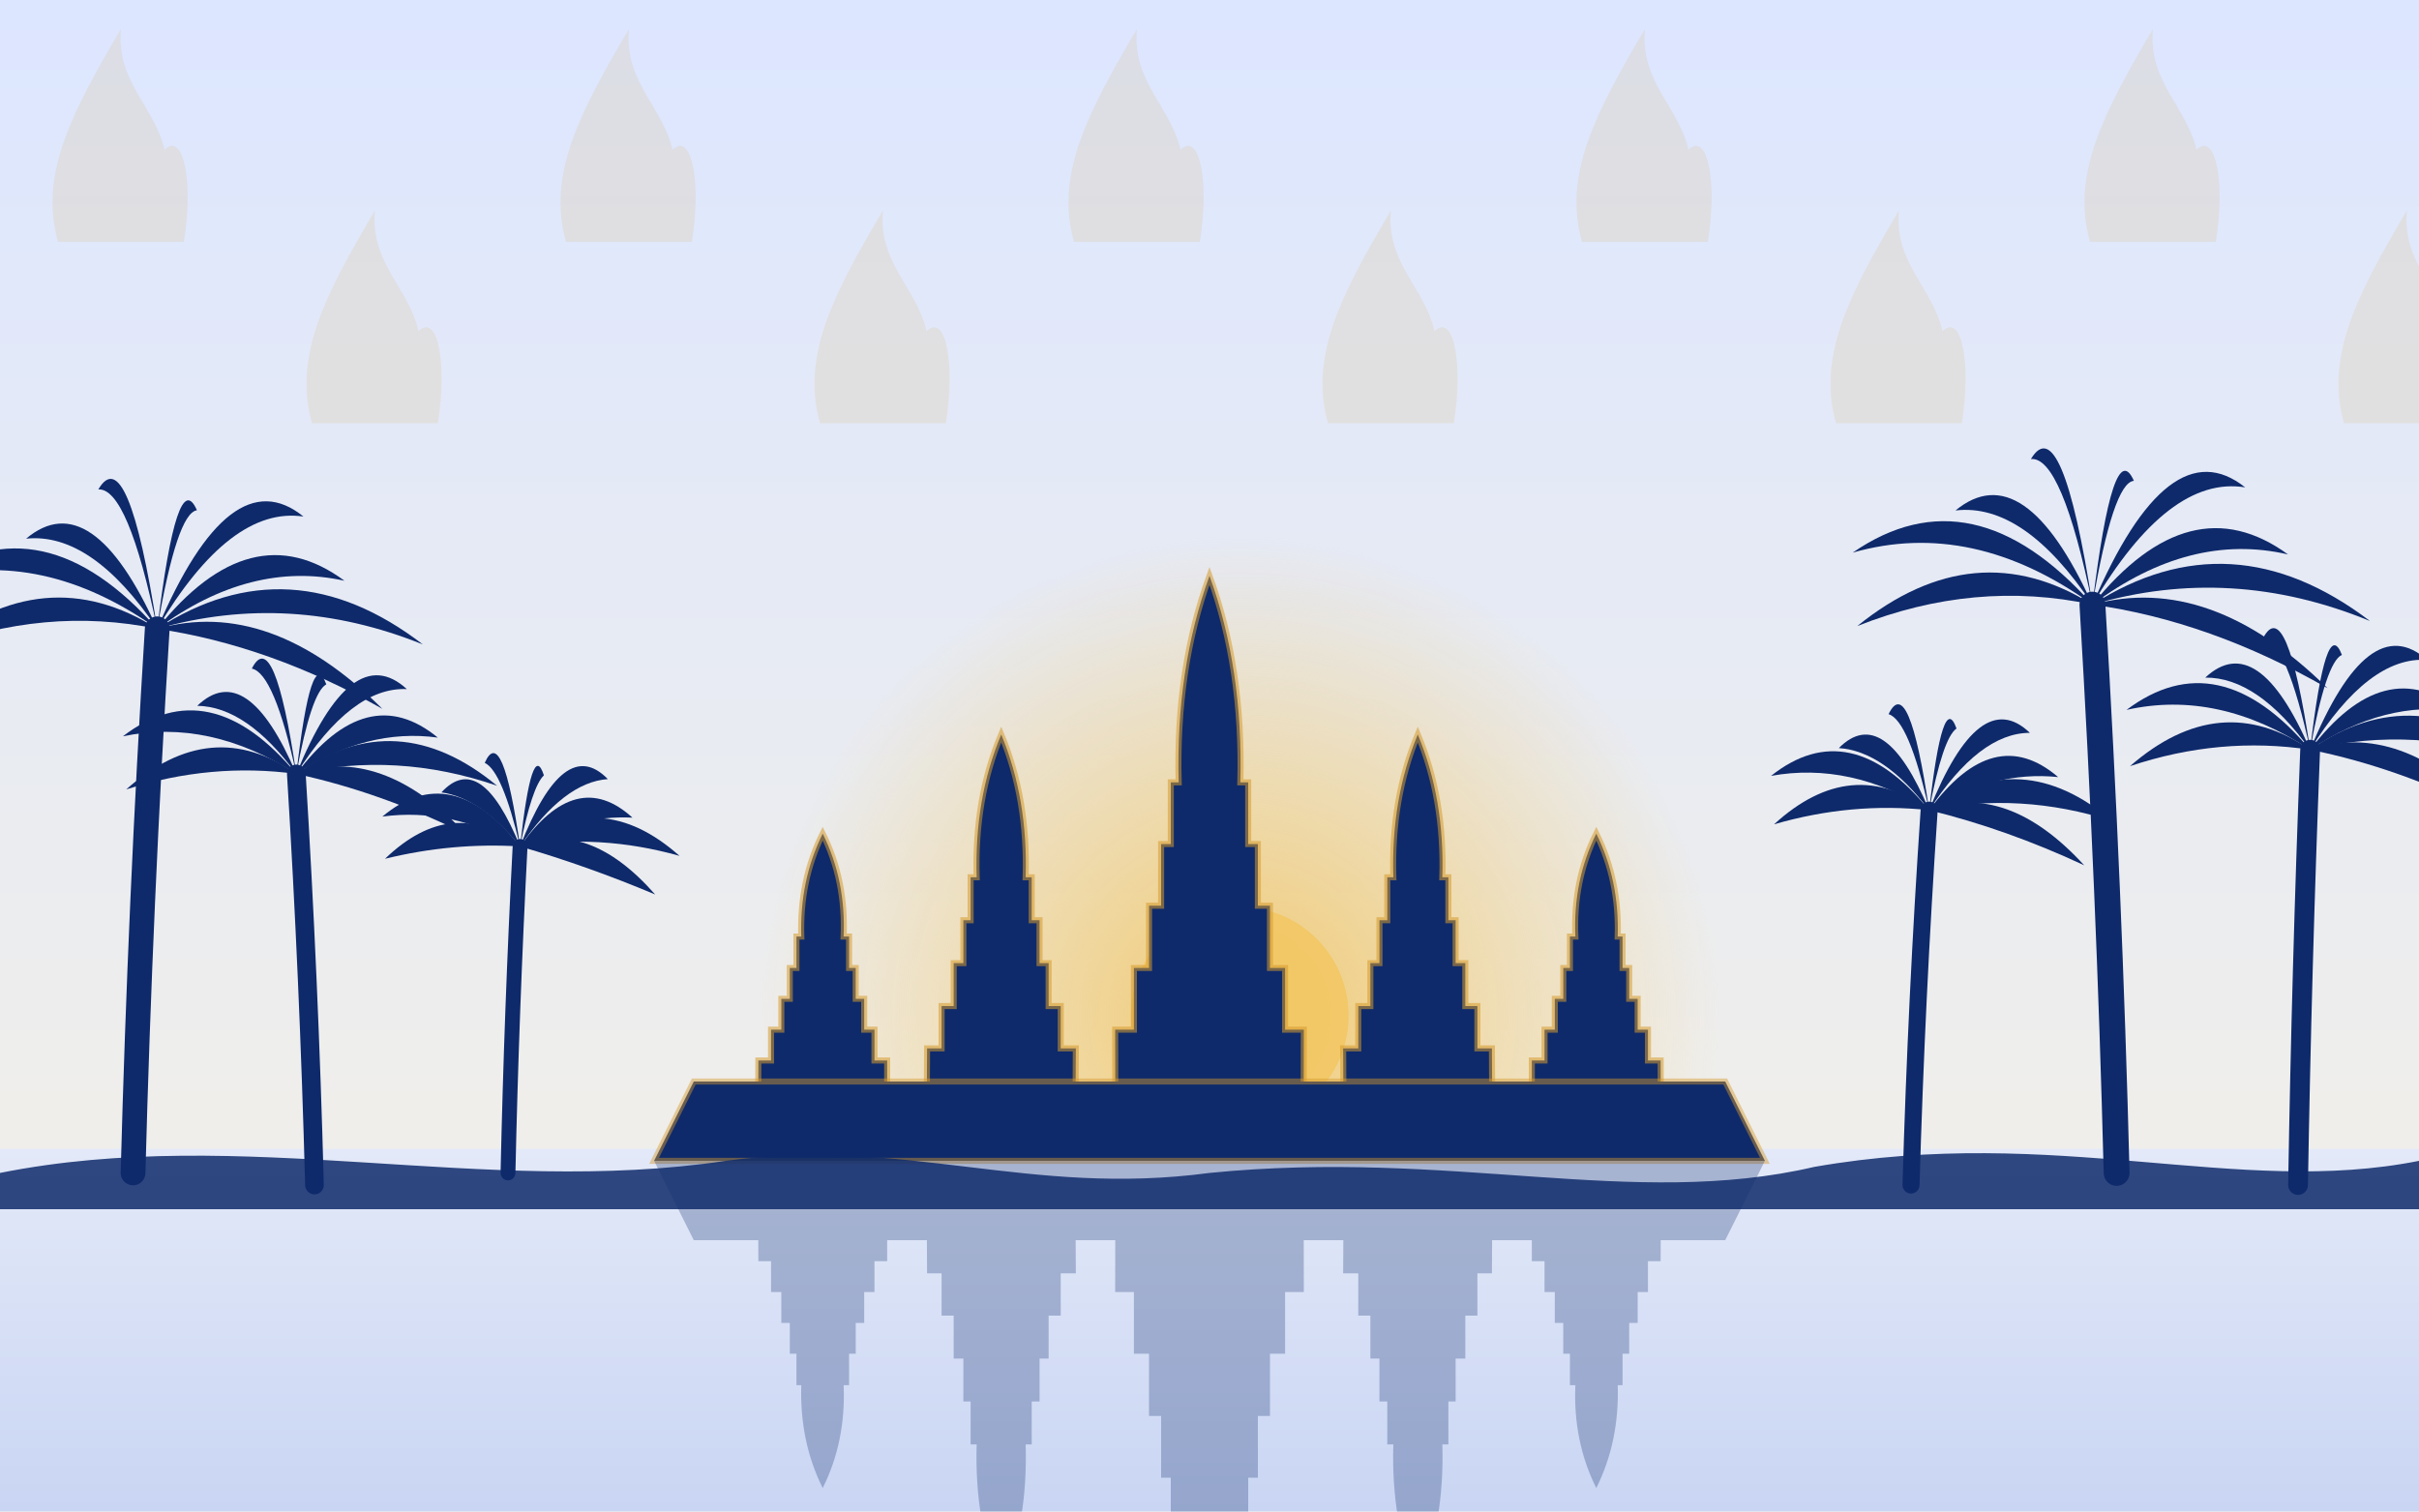
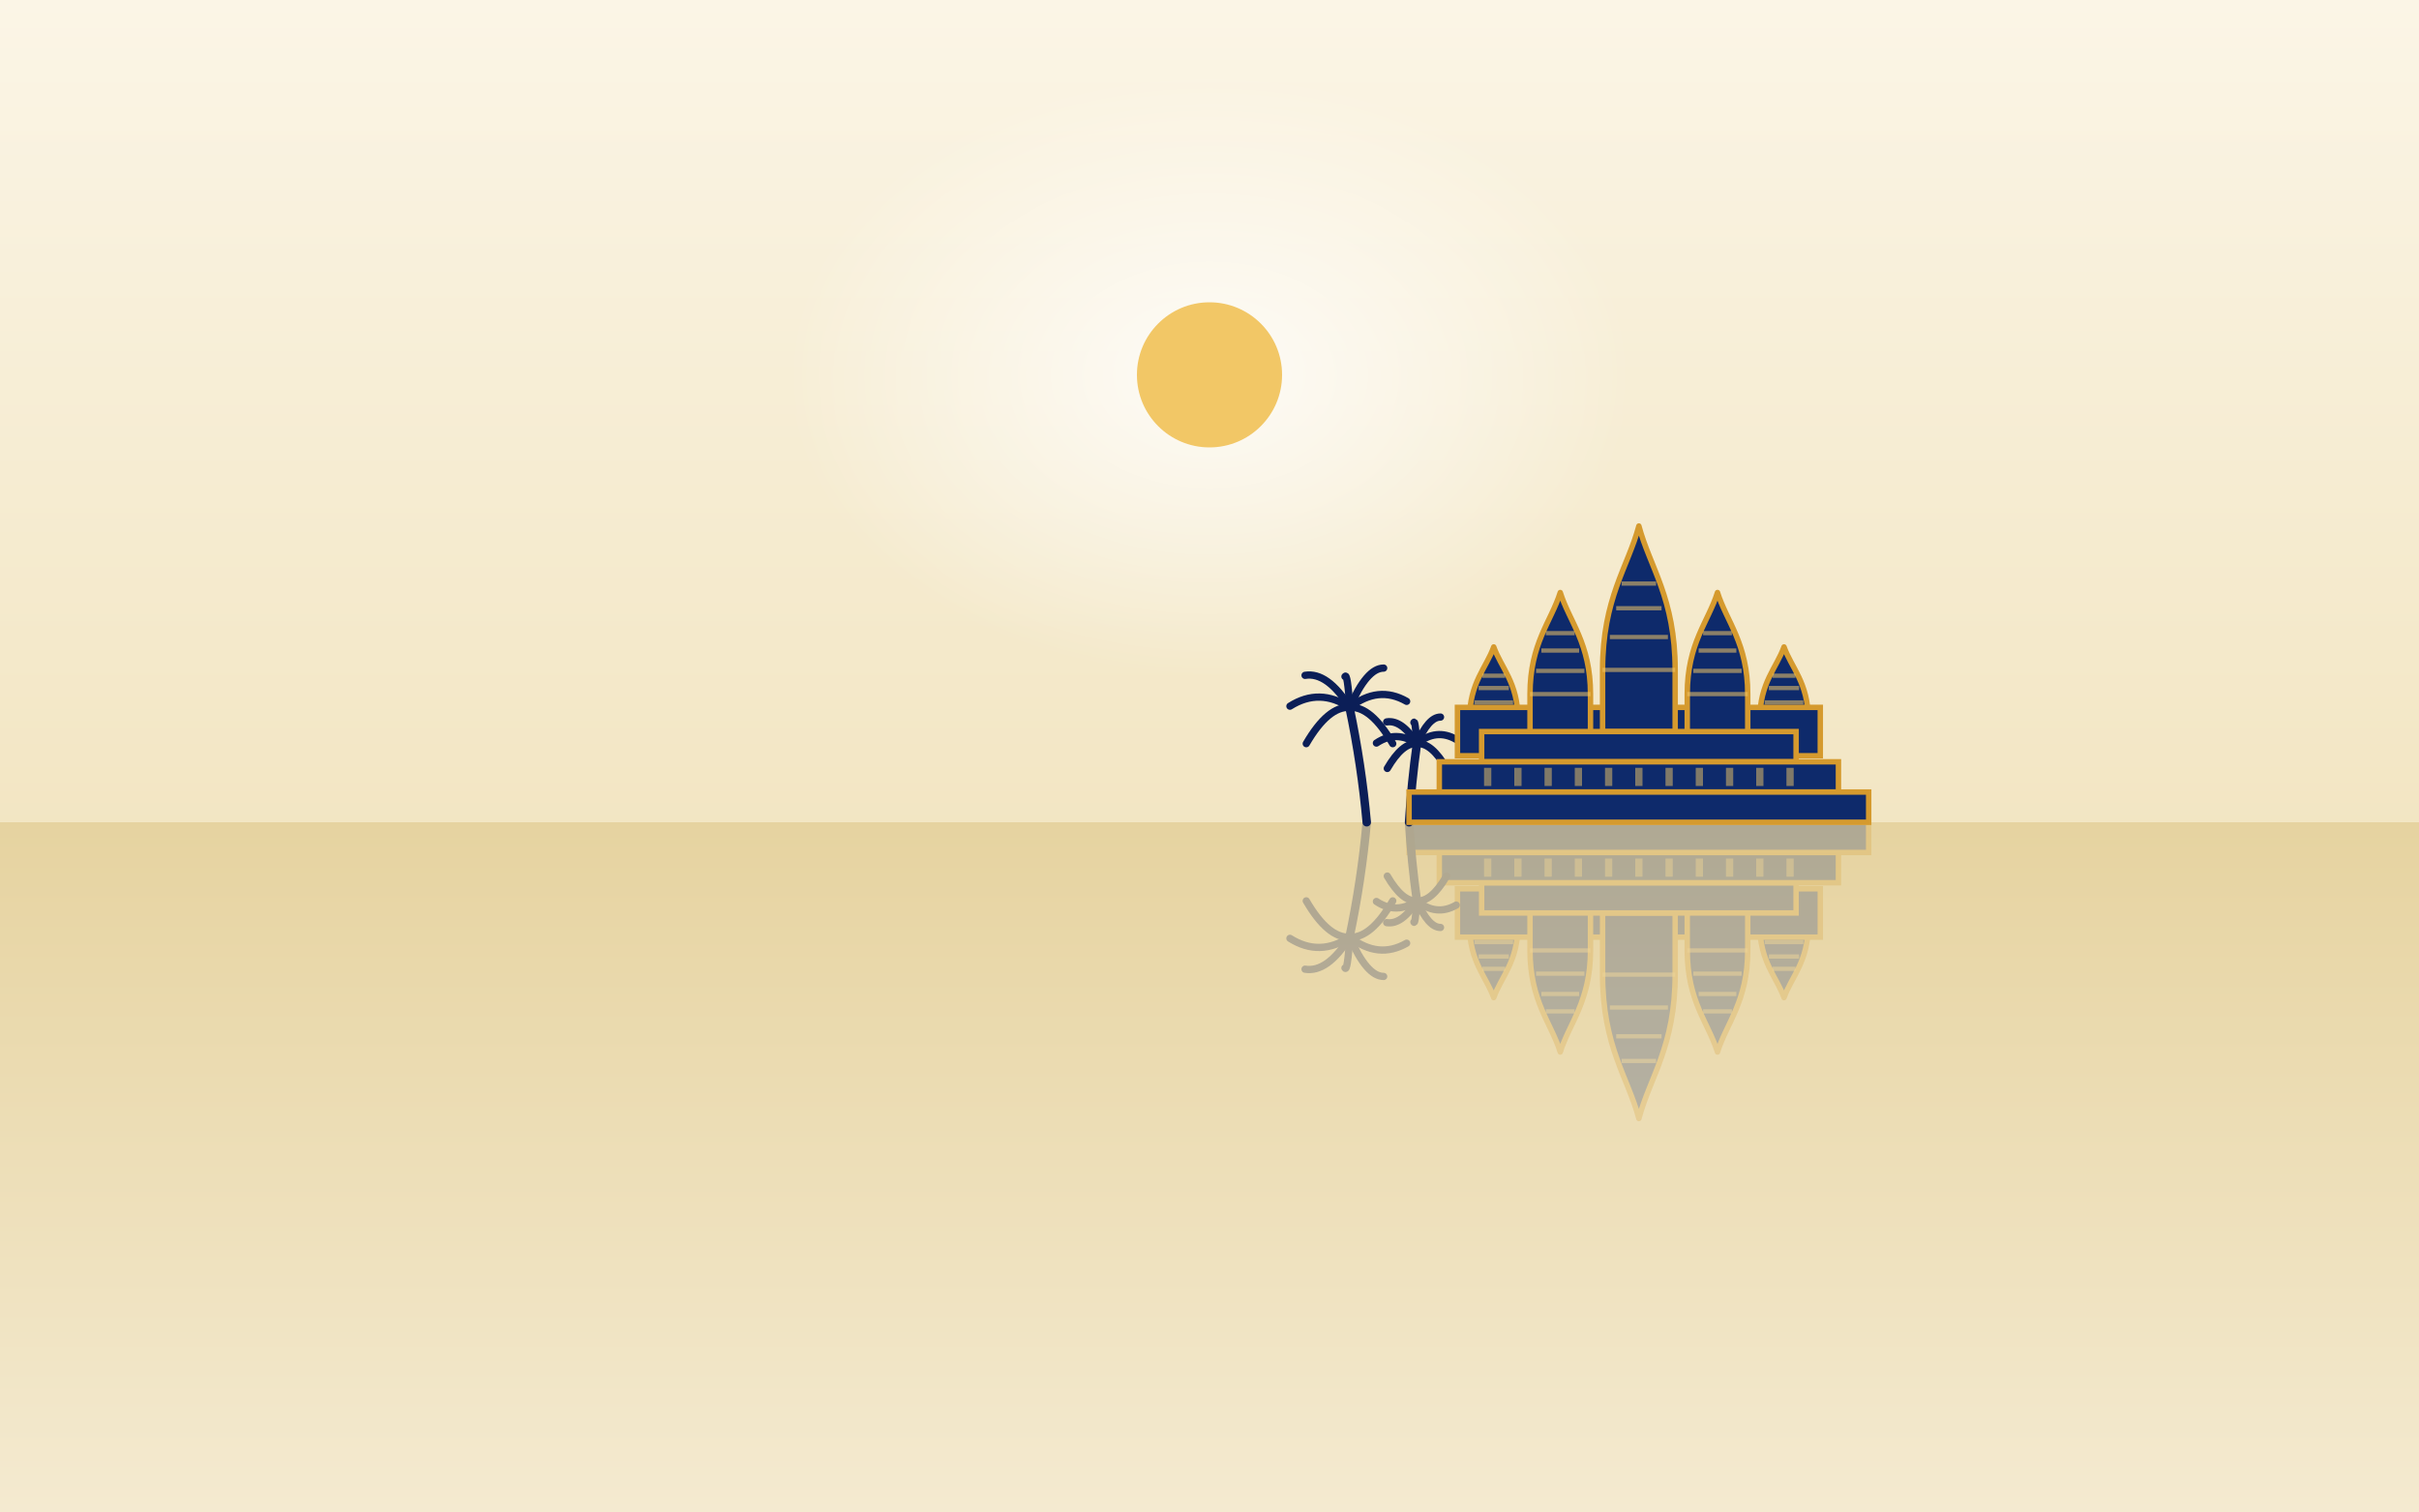
<svg xmlns="http://www.w3.org/2000/svg" viewBox="0 0 400 250" preserveAspectRatio="xMidYMid slice" aria-hidden="true">
  <defs>
-     <linearGradient id="s1sky" x1="0" y1="0" x2="0" y2="1">
-       <stop offset="0" stop-color="#DCE6FF" />
-       <stop offset="1" stop-color="#F6F1E4" />
+     <linearGradient id="sky" x1="0" y1="0" x2="0" y2="1">
+       <stop offset="0" stop-color="#FBF5E6" />
+       <stop offset="1" stop-color="#EBD9A6" />
    </linearGradient>
-     <linearGradient id="s1water" x1="0" y1="0" x2="0" y2="1">
-       <stop offset="0" stop-color="#E3E9F8" />
-       <stop offset="1" stop-color="#C9D5F3" />
+     <linearGradient id="wat" x1="0" y1="0" x2="0" y2="1">
+       <stop offset="0" stop-color="#E6D3A0" />
+       <stop offset="1" stop-color="#F4EAD0" />
    </linearGradient>
-     <radialGradient id="s1glow" cx=".5" cy=".5" r=".5">
-       <stop offset="0" stop-color="#F2C766" stop-opacity=".9" />
-       <stop offset="1" stop-color="#F2C766" stop-opacity="0" />
+     <radialGradient id="g" cx=".5" cy=".5" r=".5">
+       <stop offset="0" stop-color="#FFFFFF" stop-opacity="0.8" />
+       <stop offset="1" stop-color="#FFFFFF" stop-opacity="0" />
    </radialGradient>
  </defs>
-   <rect width="400" height="250" fill="url(#s1sky)" />
-   <circle cx="205" cy="168" r="80" fill="url(#s1glow)" />
-   <circle cx="205" cy="168" r="18" fill="#F2C766" opacity=".95" />
-   <path d="M-13 0C-17-14-10-27 0-44C-1-33 7-28 9-19C13-23 15-12 13 0Z" fill="#D59A2E" opacity="0.12" transform="translate(20 40) scale(.8)" />
-   <path d="M-13 0C-17-14-10-27 0-44C-1-33 7-28 9-19C13-23 15-12 13 0Z" fill="#D59A2E" opacity="0.12" transform="translate(62 70) scale(.8)" />
-   <path d="M-13 0C-17-14-10-27 0-44C-1-33 7-28 9-19C13-23 15-12 13 0Z" fill="#D59A2E" opacity="0.12" transform="translate(104 40) scale(.8)" />
-   <path d="M-13 0C-17-14-10-27 0-44C-1-33 7-28 9-19C13-23 15-12 13 0Z" fill="#D59A2E" opacity="0.12" transform="translate(146 70) scale(.8)" />
-   <path d="M-13 0C-17-14-10-27 0-44C-1-33 7-28 9-19C13-23 15-12 13 0Z" fill="#D59A2E" opacity="0.12" transform="translate(188 40) scale(.8)" />
-   <path d="M-13 0C-17-14-10-27 0-44C-1-33 7-28 9-19C13-23 15-12 13 0Z" fill="#D59A2E" opacity="0.12" transform="translate(230 70) scale(.8)" />
-   <path d="M-13 0C-17-14-10-27 0-44C-1-33 7-28 9-19C13-23 15-12 13 0Z" fill="#D59A2E" opacity="0.12" transform="translate(272 40) scale(.8)" />
-   <path d="M-13 0C-17-14-10-27 0-44C-1-33 7-28 9-19C13-23 15-12 13 0Z" fill="#D59A2E" opacity="0.12" transform="translate(314 70) scale(.8)" />
-   <path d="M-13 0C-17-14-10-27 0-44C-1-33 7-28 9-19C13-23 15-12 13 0Z" fill="#D59A2E" opacity="0.12" transform="translate(356 40) scale(.8)" />
-   <path d="M-13 0C-17-14-10-27 0-44C-1-33 7-28 9-19C13-23 15-12 13 0Z" fill="#D59A2E" opacity="0.12" transform="translate(398 70) scale(.8)" />
-   <rect y="190" width="400" height="60" fill="url(#s1water)" />
-   <g>
-     <path d="M125.38 180.52L125.4 175.4L127.5 175.4L127.5 170.3L129.2 170.3L129.2 165.2L130.6 165.2L130.6 160.1L131.7 160.1L131.7 154.9L132.5 154.9Q132.2 145.6 136.04 137.88Q139.9 145.6 139.5 154.9L139.5 154.9L140.4 154.9L140.4 160.1L141.5 160.1L141.5 165.2L142.9 165.2L142.9 170.3L144.6 170.3L144.6 175.4L146.7 175.4L146.7 180.52Z" fill="#0E2A6B" stroke="#D59A2E" stroke-width="1" stroke-opacity=".55" />
-     <path d="M253.3 180.52L253.3 175.4L255.4 175.4L255.4 170.3L257.1 170.3L257.1 165.2L258.5 165.2L258.5 160.1L259.6 160.1L259.6 154.9L260.5 154.9Q260.1 145.6 263.96 137.88Q267.8 145.6 267.5 154.9L267.5 154.9L268.3 154.9L268.3 160.1L269.4 160.1L269.4 165.2L270.8 165.2L270.8 170.3L272.5 170.3L272.5 175.4L274.6 175.4L274.62 180.52Z" fill="#0E2A6B" stroke="#D59A2E" stroke-width="1" stroke-opacity=".55" />
-     <path d="M153.26 180.52L153.3 173.4L155.7 173.4L155.7 166.4L157.7 166.4L157.7 159.3L159.3 159.3L159.3 152.2L160.5 152.2L160.5 145.1L161.5 145.1Q161.1 132.1 165.56 121.48Q170.0 132.1 169.6 145.1L169.6 145.1L170.6 145.1L170.6 152.2L171.9 152.2L171.9 159.3L173.4 159.3L173.4 166.4L175.4 166.4L175.4 173.4L177.9 173.4L177.86 180.52Z" fill="#0E2A6B" stroke="#D59A2E" stroke-width="1" stroke-opacity=".55" />
-     <path d="M222.14 180.52L222.1 173.4L224.6 173.4L224.6 166.4L226.6 166.4L226.6 159.3L228.1 159.3L228.1 152.2L229.4 152.2L229.4 145.1L230.4 145.1Q230.0 132.1 234.44 121.48Q238.9 132.1 238.5 145.1L238.5 145.1L239.5 145.1L239.5 152.2L240.7 152.2L240.7 159.3L242.3 159.3L242.3 166.4L244.3 166.4L244.3 173.4L246.7 173.4L246.74 180.52Z" fill="#0E2A6B" stroke="#D59A2E" stroke-width="1" stroke-opacity=".55" />
-     <path d="M184.42 180.52L184.4 170.3L187.5 170.3L187.5 160.1L190.0 160.1L190.0 149.8L192.0 149.8L192.0 139.6L193.6 139.6L193.6 129.4L194.9 129.4Q194.4 110.6 200 95.24Q205.6 110.6 205.1 129.4L205.1 129.4L206.4 129.4L206.4 139.6L208.0 139.6L208.0 149.8L210.0 149.8L210.0 160.1L212.5 160.1L212.5 170.3L215.6 170.3L215.58 180.52Z" fill="#0E2A6B" stroke="#D59A2E" stroke-width="1" stroke-opacity=".55" />
-     <path d="M108.16 192L114.72 178.88H285.28L291.84 192Z" fill="#0E2A6B" stroke="#D59A2E" stroke-width="1" stroke-opacity=".45" />
+   <rect width="400" height="250" fill="url(#sky)" />
+   <ellipse cx="200" cy="62" rx="70" ry="50" fill="url(#g)" />
+   <circle cx="200" cy="62" r="12" fill="#F2C766" />
+   <rect x="0" y="136" width="400" height="114" fill="url(#wat)" />
+   <g opacity="0.25" transform="translate(0 272) scale(1 -1)">
+     <path d="M243.0 124.0L243.0 118.9C243.0 112.95 245.8 110.4 247.0 107.0C248.2 110.4 251.0 112.95 251.0 118.9L251.0 124.0Z" fill="#0E2A6B" stroke="#D59A2E" stroke-width=".9" stroke-linejoin="round" />
+     <path d="M243.00 118.90H251.00" stroke="#F2C766" stroke-width=".7" opacity=".55" />
+     <path d="M243.80 116.18H250.20" stroke="#F2C766" stroke-width=".7" opacity=".55" />
+     <path d="M244.50 113.80H249.50" stroke="#F2C766" stroke-width=".7" opacity=".55" />
+     <path d="M245.10 111.76H248.90" stroke="#F2C766" stroke-width=".7" opacity=".55" />
+     <path d="M291.0 124.0L291.0 118.9C291.0 112.95 293.8 110.4 295.0 107.0C296.2 110.4 299.0 112.95 299.0 118.9L299.0 124.0Z" fill="#0E2A6B" stroke="#D59A2E" stroke-width=".9" stroke-linejoin="round" />
+     <path d="M291.00 118.90H299.00" stroke="#F2C766" stroke-width=".7" opacity=".55" />
+     <path d="M291.80 116.18H298.20" stroke="#F2C766" stroke-width=".7" opacity=".55" />
+     <path d="M292.50 113.80H297.50" stroke="#F2C766" stroke-width=".7" opacity=".55" />
+     <path d="M293.10 111.76H296.90" stroke="#F2C766" stroke-width=".7" opacity=".55" />
+     <rect x="241.0" y="117.0" width="60.0" height="8.0" fill="#0E2A6B" stroke="#D59A2E" stroke-width=".9" />
+     <path d="M253.0 122.0L253.0 114.8C253.0 106.4 256.5 102.8 258.0 98.0C259.5 102.8 263.0 106.4 263.0 114.8L263.0 122.0Z" fill="#0E2A6B" stroke="#D59A2E" stroke-width=".9" stroke-linejoin="round" />
+     <path d="M253.00 114.80H263.00" stroke="#F2C766" stroke-width=".7" opacity=".55" />
+     <path d="M254.00 110.96H262.00" stroke="#F2C766" stroke-width=".7" opacity=".55" />
+     <path d="M254.88 107.60H261.12" stroke="#F2C766" stroke-width=".7" opacity=".55" />
+     <path d="M255.62 104.72H260.38" stroke="#F2C766" stroke-width=".7" opacity=".55" />
+     <path d="M279.0 122.0L279.0 114.8C279.0 106.4 282.5 102.8 284.0 98.0C285.5 102.8 289.0 106.4 289.0 114.8L289.0 122.0Z" fill="#0E2A6B" stroke="#D59A2E" stroke-width=".9" stroke-linejoin="round" />
+     <path d="M279.00 114.80H289.00" stroke="#F2C766" stroke-width=".7" opacity=".55" />
+     <path d="M280.00 110.96H288.00" stroke="#F2C766" stroke-width=".7" opacity=".55" />
+     <path d="M280.88 107.60H287.12" stroke="#F2C766" stroke-width=".7" opacity=".55" />
+     <path d="M281.62 104.72H286.38" stroke="#F2C766" stroke-width=".7" opacity=".55" />
+     <path d="M265.0 121.0L265.0 110.8C265.0 98.9 269.2 93.8 271 87.0C272.8 93.8 277.0 98.9 277.0 110.8L277.0 121.0Z" fill="#0E2A6B" stroke="#D59A2E" stroke-width=".9" stroke-linejoin="round" />
+     <path d="M265.00 110.80H277.00" stroke="#F2C766" stroke-width=".7" opacity=".55" />
+     <path d="M266.20 105.36H275.80" stroke="#F2C766" stroke-width=".7" opacity=".55" />
+     <path d="M267.25 100.60H274.75" stroke="#F2C766" stroke-width=".7" opacity=".55" />
+     <path d="M268.15 96.52H273.85" stroke="#F2C766" stroke-width=".7" opacity=".55" />
+     <rect x="245.0" y="121.0" width="52.0" height="5.0" fill="#0E2A6B" stroke="#D59A2E" stroke-width=".9" />
+     <rect x="238.0" y="126.0" width="66.0" height="5.0" fill="#0E2A6B" stroke="#D59A2E" stroke-width=".9" />
+     <rect x="233.0" y="131.0" width="76.0" height="5.0" fill="#0E2A6B" stroke="#D59A2E" stroke-width=".9" />
+     <rect x="245.40" y="127.00" width="1.2" height="3.00" fill="#F2C766" opacity=".5" />
+     <rect x="250.40" y="127.00" width="1.2" height="3.00" fill="#F2C766" opacity=".5" />
+     <rect x="255.40" y="127.00" width="1.2" height="3.00" fill="#F2C766" opacity=".5" />
+     <rect x="260.40" y="127.00" width="1.2" height="3.00" fill="#F2C766" opacity=".5" />
+     <rect x="265.40" y="127.00" width="1.2" height="3.00" fill="#F2C766" opacity=".5" />
+     <rect x="270.40" y="127.00" width="1.2" height="3.00" fill="#F2C766" opacity=".5" />
+     <rect x="275.40" y="127.00" width="1.2" height="3.00" fill="#F2C766" opacity=".5" />
+     <rect x="280.40" y="127.00" width="1.2" height="3.00" fill="#F2C766" opacity=".5" />
+     <rect x="285.40" y="127.00" width="1.2" height="3.00" fill="#F2C766" opacity=".5" />
+     <rect x="290.40" y="127.00" width="1.2" height="3.00" fill="#F2C766" opacity=".5" />
+     <rect x="295.40" y="127.00" width="1.2" height="3.00" fill="#F2C766" opacity=".5" />
+     <path d="M226 136Q225.145 126.5 223.15 117" fill="none" stroke="#0B1E57" stroke-width="1.40" stroke-linecap="round" />
+     <path d="M223.2 117.0Q218.2 113.7 213.3 116.8" fill="none" stroke="#0B1E57" stroke-width="1.20" stroke-linecap="round" />
+     <path d="M223.2 117.0Q219.5 111.1 215.8 111.7" fill="none" stroke="#0B1E57" stroke-width="1.20" stroke-linecap="round" />
+     <path d="M223.2 117.0Q222.8 111.2 222.4 111.9" fill="none" stroke="#0B1E57" stroke-width="1.20" stroke-linecap="round" />
+     <path d="M223.2 117.0Q226.0 110.5 228.8 110.5" fill="none" stroke="#0B1E57" stroke-width="1.20" stroke-linecap="round" />
+     <path d="M223.2 117.0Q227.9 113.3 232.6 116.0" fill="none" stroke="#0B1E57" stroke-width="1.20" stroke-linecap="round" />
+     <path d="M223.2 117.0Q219.6 116.8 216.0 123.0" fill="none" stroke="#0B1E57" stroke-width="1.20" stroke-linecap="round" />
+     <path d="M223.2 117.0Q226.7 116.8 230.3 123.0" fill="none" stroke="#0B1E57" stroke-width="1.20" stroke-linecap="round" />
+     <path d="M233 136Q233.39 129.5 234.3 123" fill="none" stroke="#0B1E57" stroke-width="1.40" stroke-linecap="round" />
+     <path d="M234.3 123.0Q230.9 120.7 227.6 122.9" fill="none" stroke="#0B1E57" stroke-width="1.20" stroke-linecap="round" />
+     <path d="M234.3 123.0Q231.8 119.0 229.3 119.4" fill="none" stroke="#0B1E57" stroke-width="1.20" stroke-linecap="round" />
+     <path d="M234.3 123.0Q234.0 119.0 233.8 119.5" fill="none" stroke="#0B1E57" stroke-width="1.20" stroke-linecap="round" />
+     <path d="M234.3 123.0Q236.2 118.6 238.2 118.6" fill="none" stroke="#0B1E57" stroke-width="1.20" stroke-linecap="round" />
+     <path d="M234.3 123.0Q237.5 120.4 240.8 122.3" fill="none" stroke="#0B1E57" stroke-width="1.20" stroke-linecap="round" />
+     <path d="M234.3 123.0Q231.9 122.8 229.4 127.1" fill="none" stroke="#0B1E57" stroke-width="1.20" stroke-linecap="round" />
+     <path d="M234.3 123.0Q236.7 122.8 239.2 127.1" fill="none" stroke="#0B1E57" stroke-width="1.20" stroke-linecap="round" />
  </g>
-   <g transform="translate(0 384) scale(1 -1)" opacity=".28">
-     <g>
-       <path d="M125.38 180.52L125.4 175.4L127.5 175.4L127.5 170.3L129.2 170.3L129.2 165.2L130.6 165.2L130.6 160.1L131.7 160.1L131.7 154.9L132.5 154.9Q132.2 145.6 136.04 137.88Q139.9 145.6 139.5 154.9L139.5 154.9L140.4 154.9L140.4 160.1L141.5 160.1L141.5 165.2L142.9 165.2L142.9 170.3L144.6 170.3L144.6 175.4L146.7 175.4L146.7 180.52Z" fill="#0E2A6B" />
-       <path d="M253.3 180.52L253.3 175.4L255.4 175.4L255.4 170.3L257.1 170.3L257.1 165.2L258.5 165.2L258.5 160.1L259.6 160.1L259.6 154.9L260.5 154.9Q260.1 145.6 263.96 137.88Q267.8 145.6 267.5 154.9L267.5 154.9L268.3 154.9L268.3 160.1L269.4 160.1L269.4 165.2L270.8 165.2L270.8 170.3L272.5 170.3L272.5 175.4L274.6 175.4L274.62 180.52Z" fill="#0E2A6B" />
-       <path d="M153.26 180.52L153.3 173.4L155.7 173.4L155.7 166.4L157.7 166.4L157.7 159.3L159.3 159.3L159.3 152.2L160.5 152.2L160.5 145.1L161.5 145.1Q161.1 132.1 165.56 121.48Q170.0 132.1 169.6 145.1L169.6 145.1L170.6 145.1L170.6 152.2L171.9 152.2L171.9 159.3L173.4 159.3L173.4 166.4L175.4 166.4L175.4 173.4L177.9 173.4L177.86 180.52Z" fill="#0E2A6B" />
-       <path d="M222.14 180.52L222.1 173.4L224.6 173.4L224.6 166.4L226.6 166.4L226.6 159.3L228.1 159.3L228.1 152.2L229.4 152.2L229.4 145.1L230.4 145.1Q230.0 132.1 234.44 121.48Q238.9 132.1 238.5 145.1L238.5 145.1L239.5 145.1L239.5 152.2L240.7 152.2L240.7 159.3L242.3 159.3L242.3 166.4L244.3 166.4L244.3 173.4L246.7 173.4L246.74 180.52Z" fill="#0E2A6B" />
-       <path d="M184.42 180.52L184.4 170.3L187.5 170.3L187.5 160.1L190.0 160.1L190.0 149.8L192.0 149.8L192.0 139.6L193.6 139.6L193.6 129.4L194.9 129.4Q194.4 110.6 200 95.24Q205.6 110.6 205.1 129.4L205.1 129.4L206.4 129.4L206.4 139.6L208.0 139.6L208.0 149.8L210.0 149.8L210.0 160.1L212.5 160.1L212.5 170.3L215.6 170.3L215.58 180.52Z" fill="#0E2A6B" />
-       <path d="M108.16 192L114.72 178.88H285.28L291.84 192Z" fill="#0E2A6B" />
-     </g>
-   </g>
-   <path d="M22 194Q23.2 149 26 104" stroke="#0E2A6B" stroke-width="4.091" fill="none" stroke-linecap="round" />
-   <path d="M26 104Q7.387 92.182 -11.226 107.393Q7.387 100.182 26 104Z" fill="#0E2A6B" />
-   <path d="M26 104Q7.024 82.511 -11.953 95.766Q7.024 90.511 26 104Z" fill="#0E2A6B" />
-   <path d="M26 104Q15.159 79.982 4.319 89.093Q15.159 87.982 26 104Z" fill="#0E2A6B" />
-   <path d="M26 104Q21.13 72.633 16.26 80.95Q21.13 80.633 26 104Z" fill="#0E2A6B" />
-   <path d="M26 104Q29.282 76.851 32.564 84.397Q29.282 84.851 26 104Z" fill="#0E2A6B" />
-   <path d="M26 104Q38.089 75.624 50.178 85.436Q38.089 83.624 26 104Z" fill="#0E2A6B" />
-   <path d="M26 104Q41.482 84.623 56.964 96.055Q41.482 92.623 26 104Z" fill="#0E2A6B" />
-   <path d="M26 104Q47.967 89.73 69.933 106.595Q47.967 97.73 26 104Z" fill="#0E2A6B" />
-   <path d="M26 104Q44.613 98.746 63.226 117.239Q44.613 106.746 26 104Z" fill="#0E2A6B" />
-   <path d="M52 196Q51.1 162 49 128" stroke="#0E2A6B" stroke-width="3.091" fill="none" stroke-linecap="round" />
-   <path d="M49 128Q34.937 118.093 20.874 130.564Q34.937 126.093 49 128Z" fill="#0E2A6B" />
-   <path d="M49 128Q34.662 110.786 20.325 121.779Q34.662 118.786 49 128Z" fill="#0E2A6B" />
-   <path d="M49 128Q40.809 108.875 32.619 116.737Q40.809 116.875 49 128Z" fill="#0E2A6B" />
-   <path d="M49 128Q45.321 103.323 41.641 110.584Q45.321 111.323 49 128Z" fill="#0E2A6B" />
-   <path d="M49 128Q51.48 106.51 53.959 113.189Q51.48 114.51 49 128Z" fill="#0E2A6B" />
-   <path d="M49 128Q58.134 105.582 67.268 113.974Q58.134 113.582 49 128Z" fill="#0E2A6B" />
-   <path d="M49 128Q60.697 112.382 72.395 121.997Q60.697 120.382 49 128Z" fill="#0E2A6B" />
-   <path d="M49 128Q65.597 116.241 82.194 129.961Q65.597 124.241 49 128Z" fill="#0E2A6B" />
-   <path d="M49 128Q63.063 123.052 77.126 138.003Q63.063 131.052 49 128Z" fill="#0E2A6B" />
-   <path d="M84 194Q84.6 167 86 140" stroke="#0E2A6B" stroke-width="2.455" fill="none" stroke-linecap="round" />
-   <path d="M86 140Q74.832 131.309 63.665 142.036Q74.832 139.309 86 140Z" fill="#0E2A6B" />
-   <path d="M86 140Q74.614 125.506 63.228 135.06Q74.614 133.506 86 140Z" fill="#0E2A6B" />
-   <path d="M86 140Q79.496 123.989 72.991 131.056Q79.496 131.989 86 140Z" fill="#0E2A6B" />
-   <path d="M86 140Q83.078 119.58 80.156 126.17Q83.078 127.58 86 140Z" fill="#0E2A6B" />
-   <path d="M86 140Q87.969 122.111 89.938 128.238Q87.969 130.111 86 140Z" fill="#0E2A6B" />
-   <path d="M86 140Q93.254 121.374 100.507 128.861Q93.254 129.374 86 140Z" fill="#0E2A6B" />
-   <path d="M86 140Q95.289 126.774 104.578 135.233Q95.289 134.774 86 140Z" fill="#0E2A6B" />
-   <path d="M86 140Q99.18 129.838 112.36 141.557Q99.18 137.838 86 140Z" fill="#0E2A6B" />
-   <path d="M86 140Q97.168 135.248 108.335 147.943Q97.168 143.248 86 140Z" fill="#0E2A6B" />
-   <path d="M316 196Q316.9 165 319 134" stroke="#0E2A6B" stroke-width="2.818" fill="none" stroke-linecap="round" />
-   <path d="M319 134Q306.178 124.614 293.356 136.337Q306.178 132.614 319 134Z" fill="#0E2A6B" />
-   <path d="M319 134Q305.927 117.952 292.855 128.328Q305.927 125.952 319 134Z" fill="#0E2A6B" />
-   <path d="M319 134Q311.532 116.21 304.064 123.731Q311.532 124.21 319 134Z" fill="#0E2A6B" />
-   <path d="M319 134Q315.645 111.147 312.29 118.121Q315.645 119.147 319 134Z" fill="#0E2A6B" />
-   <path d="M319 134Q321.261 114.053 323.522 120.496Q321.261 122.053 319 134Z" fill="#0E2A6B" />
-   <path d="M319 134Q327.328 113.207 335.656 121.211Q327.328 121.207 319 134Z" fill="#0E2A6B" />
-   <path d="M319 134Q329.665 119.407 340.331 128.527Q329.665 127.407 319 134Z" fill="#0E2A6B" />
-   <path d="M319 134Q334.133 122.925 349.265 135.788Q334.133 130.925 319 134Z" fill="#0E2A6B" />
-   <path d="M319 134Q331.822 129.136 344.644 143.12Q331.822 137.136 319 134Z" fill="#0E2A6B" />
-   <path d="M350 194Q348.8 147 346 100" stroke="#0E2A6B" stroke-width="4.273" fill="none" stroke-linecap="round" />
-   <path d="M346 100Q326.56 87.835 307.12 103.544Q326.56 95.835 346 100Z" fill="#0E2A6B" />
-   <path d="M346 100Q326.18 77.733 306.361 91.4Q326.18 85.733 346 100Z" fill="#0E2A6B" />
-   <path d="M346 100Q334.678 75.092 323.355 84.431Q334.678 83.092 346 100Z" fill="#0E2A6B" />
-   <path d="M346 100Q340.914 67.417 335.827 75.926Q340.914 75.417 346 100Z" fill="#0E2A6B" />
-   <path d="M346 100Q349.428 71.822 352.856 79.525Q349.428 79.822 346 100Z" fill="#0E2A6B" />
-   <path d="M346 100Q358.627 70.54 371.253 80.61Q358.627 78.54 346 100Z" fill="#0E2A6B" />
-   <path d="M346 100Q362.17 79.94 378.34 91.702Q362.17 87.94 346 100Z" fill="#0E2A6B" />
-   <path d="M346 100Q368.943 85.274 391.886 102.711Q368.943 93.274 346 100Z" fill="#0E2A6B" />
-   <path d="M346 100Q365.44 94.69 384.88 113.827Q365.44 102.69 346 100Z" fill="#0E2A6B" />
-   <path d="M380 196Q380.6 160 382 124" stroke="#0E2A6B" stroke-width="3.273" fill="none" stroke-linecap="round" />
-   <path d="M382 124Q367.11 113.746 352.219 126.714Q367.11 121.746 382 124Z" fill="#0E2A6B" />
-   <path d="M382 124Q366.819 106.009 351.638 117.413Q366.819 114.009 382 124Z" fill="#0E2A6B" />
-   <path d="M382 124Q373.328 103.986 364.655 112.074Q373.328 111.986 382 124Z" fill="#0E2A6B" />
-   <path d="M382 124Q378.104 98.107 374.208 105.56Q378.104 106.107 382 124Z" fill="#0E2A6B" />
-   <path d="M382 124Q384.626 101.481 387.251 108.317Q384.626 109.481 382 124Z" fill="#0E2A6B" />
-   <path d="M382 124Q391.671 100.499 401.343 109.148Q391.671 108.499 382 124Z" fill="#0E2A6B" />
-   <path d="M382 124Q394.386 107.699 406.771 117.644Q394.386 115.699 382 124Z" fill="#0E2A6B" />
-   <path d="M382 124Q399.573 111.784 417.147 126.076Q399.573 119.784 382 124Z" fill="#0E2A6B" />
-   <path d="M382 124Q396.89 118.997 411.781 134.591Q396.89 126.997 382 124Z" fill="#0E2A6B" />
-   <path d="M0 194C40 186 80 198 120 192C150 188 170 198 200 194C240 190 270 200 300 193C340 186 370 198 400 192V200H0Z" fill="#0E2A6B" opacity=".85" />
+   <path d="M226 136Q225.145 126.5 223.15 117" fill="none" stroke="#0B1E57" stroke-width="1.40" stroke-linecap="round" />
+   <path d="M223.2 117.0Q218.2 113.7 213.3 116.8" fill="none" stroke="#0B1E57" stroke-width="1.20" stroke-linecap="round" />
+   <path d="M223.2 117.0Q219.5 111.1 215.8 111.7" fill="none" stroke="#0B1E57" stroke-width="1.20" stroke-linecap="round" />
+   <path d="M223.2 117.0Q222.8 111.2 222.4 111.9" fill="none" stroke="#0B1E57" stroke-width="1.20" stroke-linecap="round" />
+   <path d="M223.2 117.0Q226.0 110.5 228.8 110.5" fill="none" stroke="#0B1E57" stroke-width="1.20" stroke-linecap="round" />
+   <path d="M223.2 117.0Q227.9 113.3 232.6 116.0" fill="none" stroke="#0B1E57" stroke-width="1.20" stroke-linecap="round" />
+   <path d="M223.2 117.0Q219.6 116.8 216.0 123.0" fill="none" stroke="#0B1E57" stroke-width="1.20" stroke-linecap="round" />
+   <path d="M223.2 117.0Q226.7 116.8 230.3 123.0" fill="none" stroke="#0B1E57" stroke-width="1.20" stroke-linecap="round" />
+   <path d="M233 136Q233.39 129.5 234.3 123" fill="none" stroke="#0B1E57" stroke-width="1.40" stroke-linecap="round" />
+   <path d="M234.3 123.0Q230.9 120.7 227.6 122.9" fill="none" stroke="#0B1E57" stroke-width="1.20" stroke-linecap="round" />
+   <path d="M234.3 123.0Q231.8 119.0 229.3 119.4" fill="none" stroke="#0B1E57" stroke-width="1.20" stroke-linecap="round" />
+   <path d="M234.3 123.0Q234.0 119.0 233.8 119.5" fill="none" stroke="#0B1E57" stroke-width="1.20" stroke-linecap="round" />
+   <path d="M234.3 123.0Q236.2 118.6 238.2 118.6" fill="none" stroke="#0B1E57" stroke-width="1.20" stroke-linecap="round" />
+   <path d="M234.3 123.0Q237.5 120.4 240.8 122.3" fill="none" stroke="#0B1E57" stroke-width="1.20" stroke-linecap="round" />
+   <path d="M234.3 123.0Q231.9 122.8 229.4 127.1" fill="none" stroke="#0B1E57" stroke-width="1.20" stroke-linecap="round" />
+   <path d="M234.3 123.0Q236.7 122.8 239.2 127.1" fill="none" stroke="#0B1E57" stroke-width="1.20" stroke-linecap="round" />
+   <path d="M243.0 124.0L243.0 118.9C243.0 112.95 245.8 110.4 247.0 107.0C248.2 110.4 251.0 112.95 251.0 118.9L251.0 124.0Z" fill="#0E2A6B" stroke="#D59A2E" stroke-width=".9" stroke-linejoin="round" />
+   <path d="M243.00 118.90H251.00" stroke="#F2C766" stroke-width=".7" opacity=".55" />
+   <path d="M243.80 116.18H250.20" stroke="#F2C766" stroke-width=".7" opacity=".55" />
+   <path d="M244.50 113.80H249.50" stroke="#F2C766" stroke-width=".7" opacity=".55" />
+   <path d="M245.10 111.76H248.90" stroke="#F2C766" stroke-width=".7" opacity=".55" />
+   <path d="M291.0 124.0L291.0 118.9C291.0 112.95 293.8 110.4 295.0 107.0C296.2 110.4 299.0 112.95 299.0 118.9L299.0 124.0Z" fill="#0E2A6B" stroke="#D59A2E" stroke-width=".9" stroke-linejoin="round" />
+   <path d="M291.00 118.90H299.00" stroke="#F2C766" stroke-width=".7" opacity=".55" />
+   <path d="M291.80 116.18H298.20" stroke="#F2C766" stroke-width=".7" opacity=".55" />
+   <path d="M292.50 113.80H297.50" stroke="#F2C766" stroke-width=".7" opacity=".55" />
+   <path d="M293.10 111.76H296.90" stroke="#F2C766" stroke-width=".7" opacity=".55" />
+   <rect x="241.0" y="117.0" width="60.0" height="8.0" fill="#0E2A6B" stroke="#D59A2E" stroke-width=".9" />
+   <path d="M253.0 122.0L253.0 114.8C253.0 106.4 256.5 102.8 258.0 98.0C259.5 102.8 263.0 106.4 263.0 114.8L263.0 122.0Z" fill="#0E2A6B" stroke="#D59A2E" stroke-width=".9" stroke-linejoin="round" />
+   <path d="M253.00 114.80H263.00" stroke="#F2C766" stroke-width=".7" opacity=".55" />
+   <path d="M254.00 110.96H262.00" stroke="#F2C766" stroke-width=".7" opacity=".55" />
+   <path d="M254.88 107.60H261.12" stroke="#F2C766" stroke-width=".7" opacity=".55" />
+   <path d="M255.62 104.72H260.38" stroke="#F2C766" stroke-width=".7" opacity=".55" />
+   <path d="M279.0 122.0L279.0 114.8C279.0 106.4 282.5 102.8 284.0 98.0C285.5 102.8 289.0 106.4 289.0 114.8L289.0 122.0Z" fill="#0E2A6B" stroke="#D59A2E" stroke-width=".9" stroke-linejoin="round" />
+   <path d="M279.00 114.80H289.00" stroke="#F2C766" stroke-width=".7" opacity=".55" />
+   <path d="M280.00 110.96H288.00" stroke="#F2C766" stroke-width=".7" opacity=".55" />
+   <path d="M280.88 107.60H287.12" stroke="#F2C766" stroke-width=".7" opacity=".55" />
+   <path d="M281.62 104.72H286.38" stroke="#F2C766" stroke-width=".7" opacity=".55" />
+   <path d="M265.0 121.0L265.0 110.8C265.0 98.9 269.2 93.8 271 87.0C272.8 93.8 277.0 98.9 277.0 110.8L277.0 121.0Z" fill="#0E2A6B" stroke="#D59A2E" stroke-width=".9" stroke-linejoin="round" />
+   <path d="M265.00 110.80H277.00" stroke="#F2C766" stroke-width=".7" opacity=".55" />
+   <path d="M266.20 105.36H275.80" stroke="#F2C766" stroke-width=".7" opacity=".55" />
+   <path d="M267.25 100.60H274.75" stroke="#F2C766" stroke-width=".7" opacity=".55" />
+   <path d="M268.15 96.52H273.85" stroke="#F2C766" stroke-width=".7" opacity=".55" />
+   <rect x="245.0" y="121.0" width="52.0" height="5.0" fill="#0E2A6B" stroke="#D59A2E" stroke-width=".9" />
+   <rect x="238.0" y="126.0" width="66.0" height="5.0" fill="#0E2A6B" stroke="#D59A2E" stroke-width=".9" />
+   <rect x="233.0" y="131.0" width="76.0" height="5.0" fill="#0E2A6B" stroke="#D59A2E" stroke-width=".9" />
+   <rect x="245.40" y="127.00" width="1.2" height="3.00" fill="#F2C766" opacity=".5" />
+   <rect x="250.40" y="127.00" width="1.2" height="3.00" fill="#F2C766" opacity=".5" />
+   <rect x="255.40" y="127.00" width="1.2" height="3.00" fill="#F2C766" opacity=".5" />
+   <rect x="260.40" y="127.00" width="1.2" height="3.00" fill="#F2C766" opacity=".5" />
+   <rect x="265.40" y="127.00" width="1.2" height="3.00" fill="#F2C766" opacity=".5" />
+   <rect x="270.40" y="127.00" width="1.2" height="3.00" fill="#F2C766" opacity=".5" />
+   <rect x="275.40" y="127.00" width="1.2" height="3.00" fill="#F2C766" opacity=".5" />
+   <rect x="280.40" y="127.00" width="1.2" height="3.00" fill="#F2C766" opacity=".5" />
+   <rect x="285.40" y="127.00" width="1.2" height="3.00" fill="#F2C766" opacity=".5" />
+   <rect x="290.40" y="127.00" width="1.2" height="3.00" fill="#F2C766" opacity=".5" />
+   <rect x="295.40" y="127.00" width="1.2" height="3.00" fill="#F2C766" opacity=".5" />
</svg>
